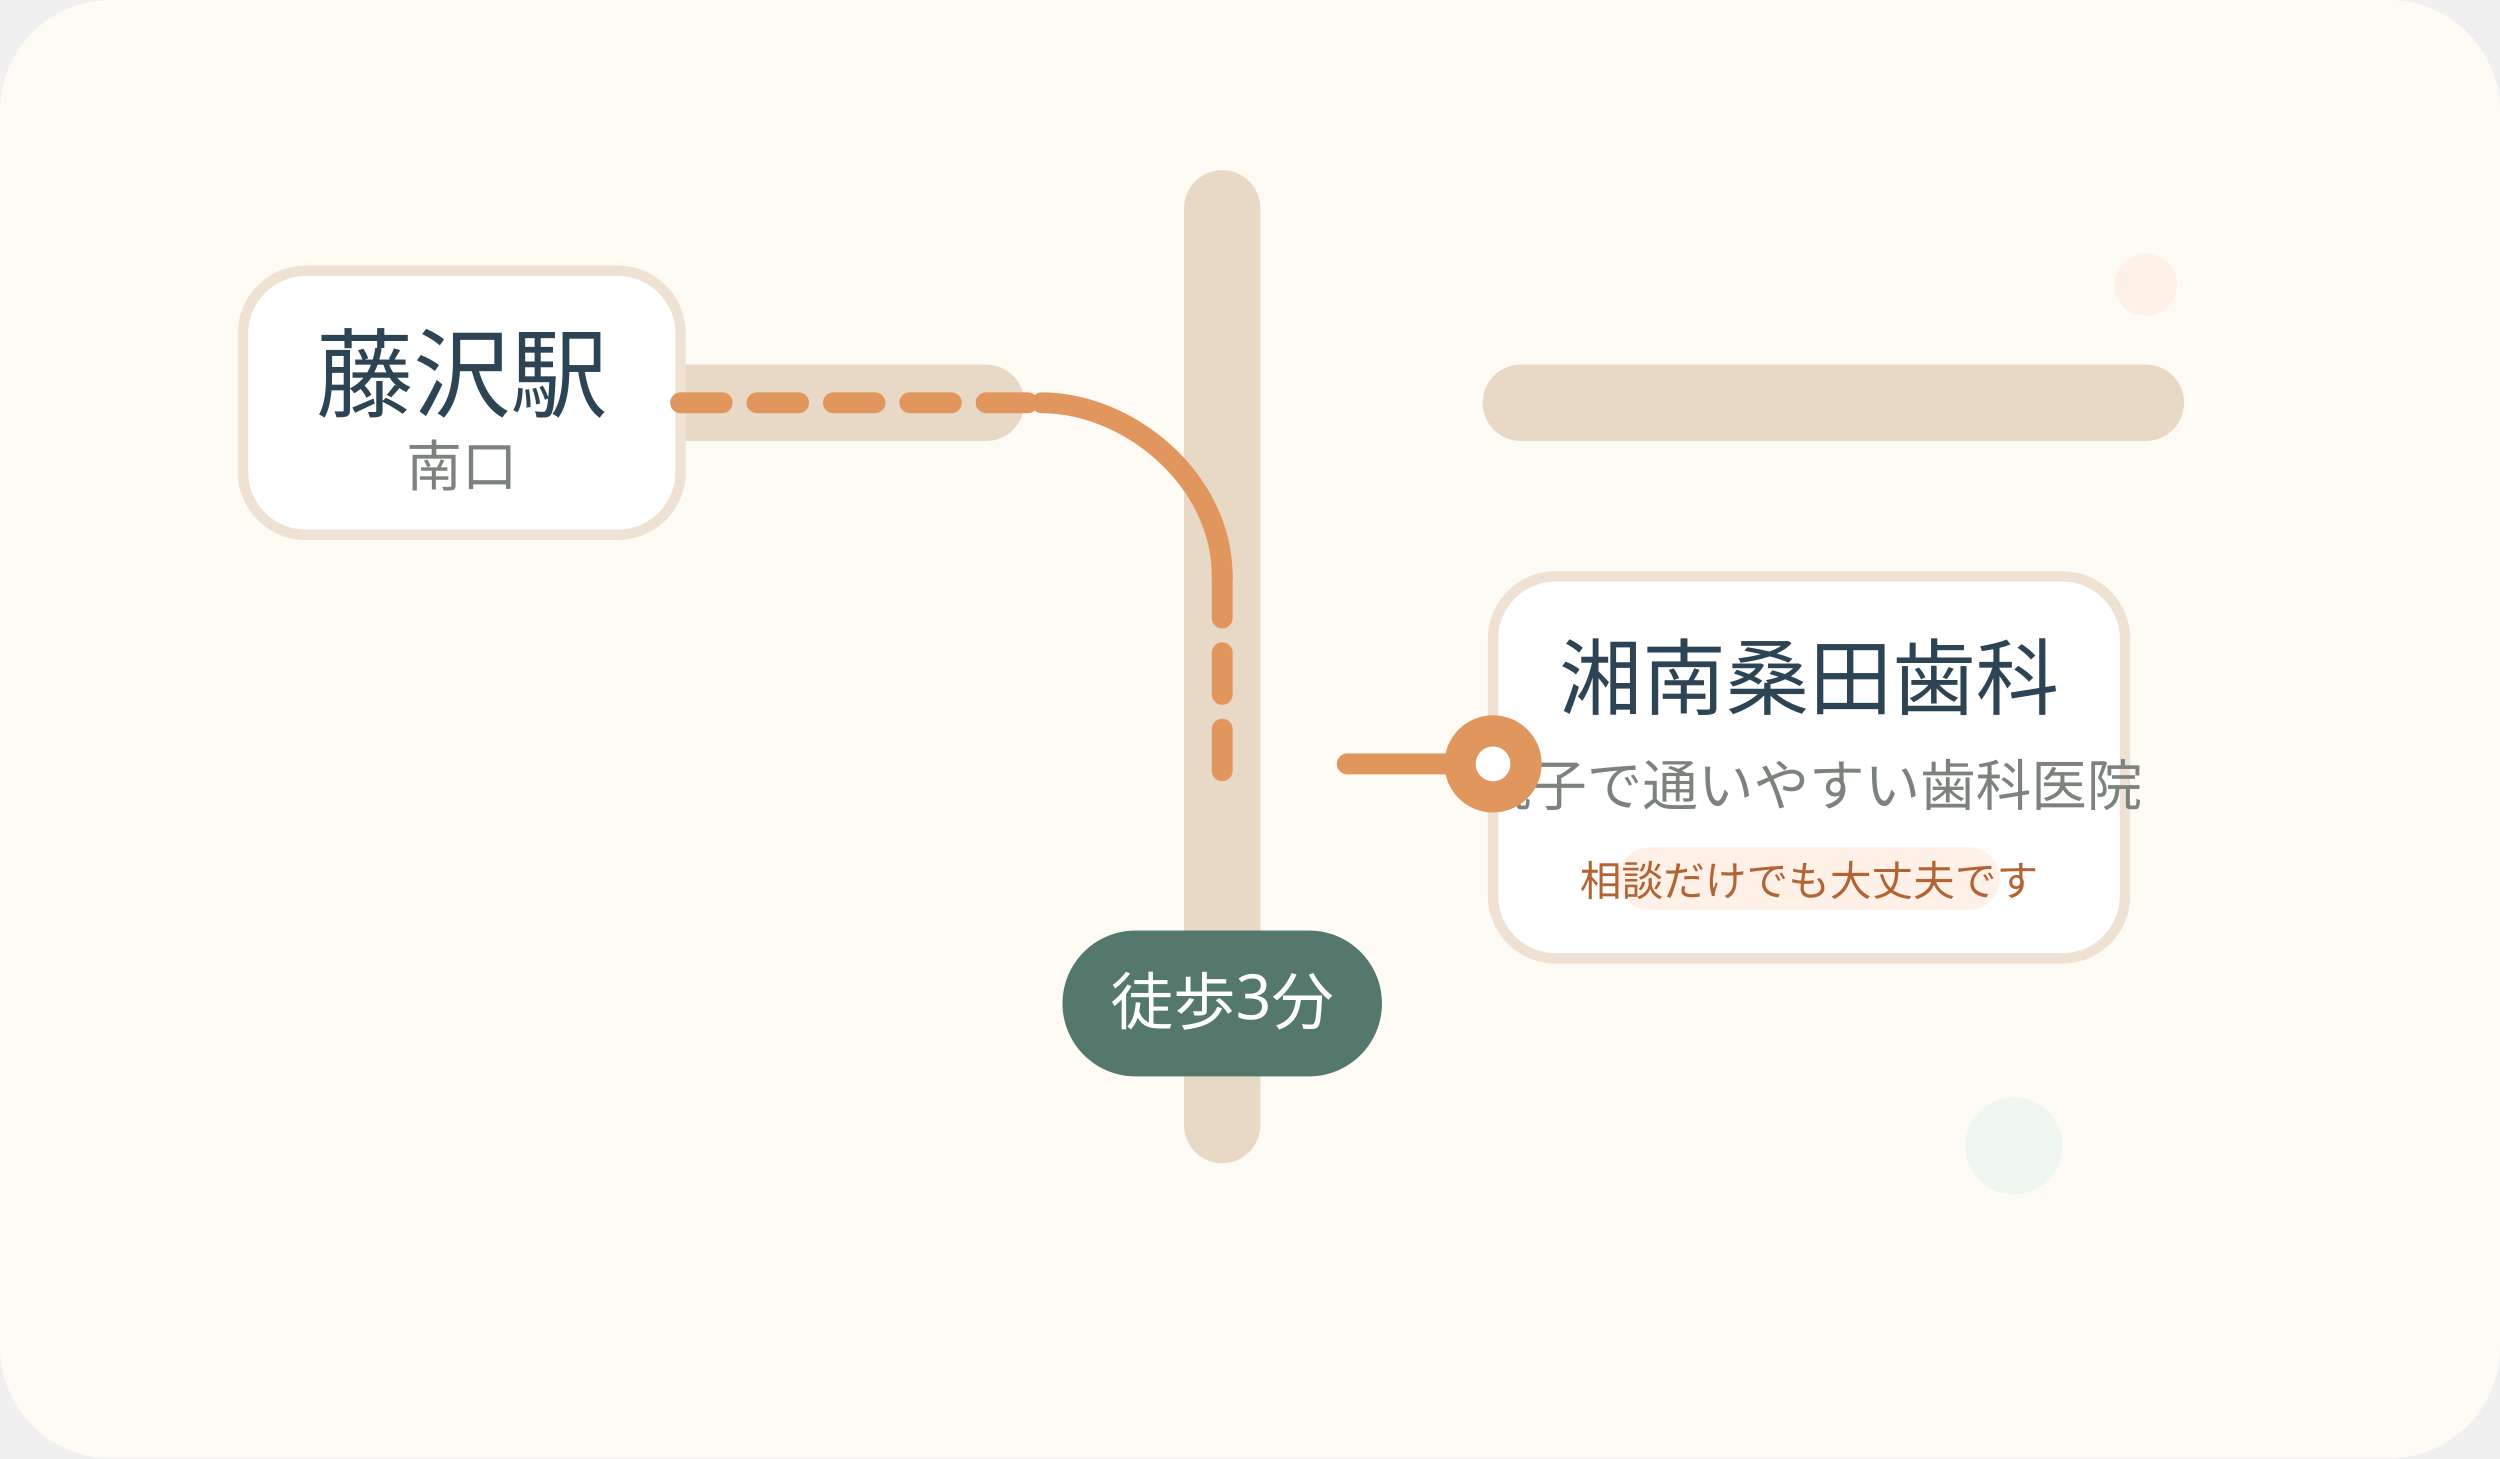
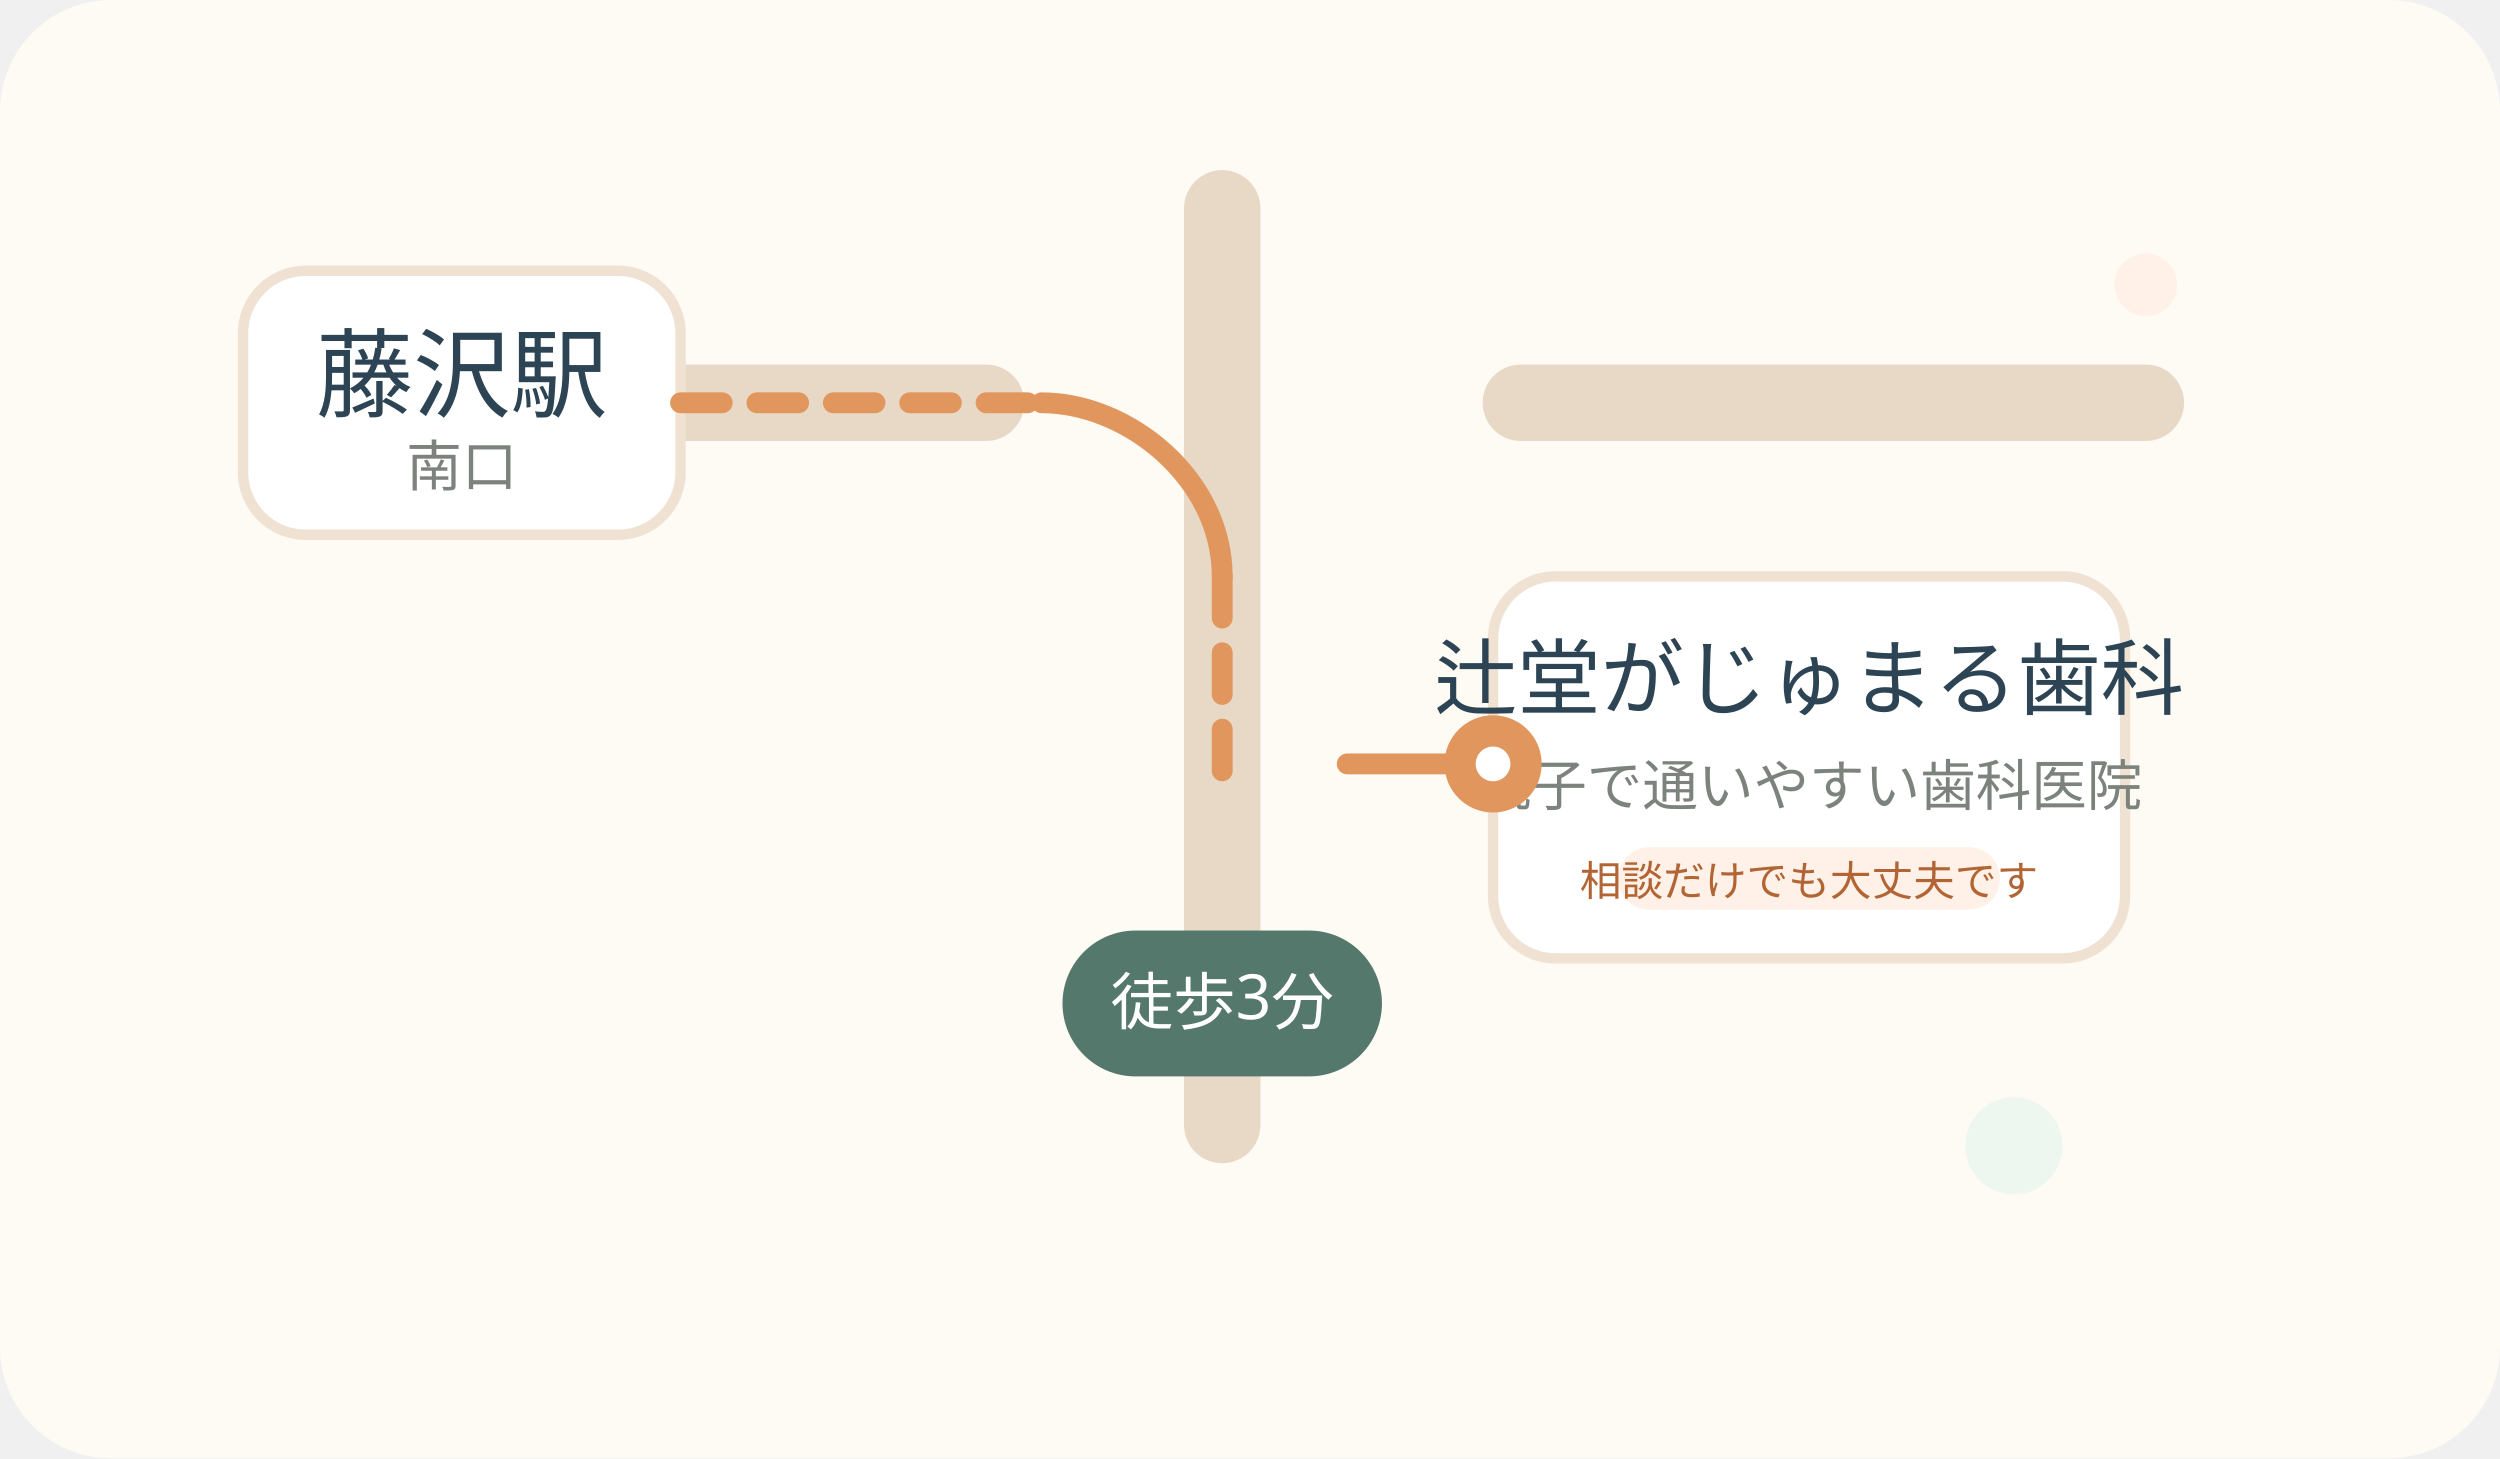
<svg xmlns="http://www.w3.org/2000/svg" width="720" height="420" viewBox="0 0 720 420" fill="none">
  <rect width="720" height="420" rx="32" fill="#FEFAF4" />
  <path d="M92 116H284" stroke="#E8D8C6" stroke-width="22" stroke-linecap="round" />
  <path d="M438 116H618" stroke="#E8D8C6" stroke-width="22" stroke-linecap="round" />
  <path d="M352 60V324" stroke="#E8D8C6" stroke-width="22" stroke-linecap="round" />
  <rect x="306" y="268" width="92" height="42" rx="21" fill="#55786D" />
  <text x="352" y="295" fill="white" font-size="18" text-anchor="middle" font-family="Noto Sans JP, sans-serif">徒歩3分</text>
  <rect x="70" y="78" width="126" height="76" rx="18" fill="white" stroke="#F0E2D3" stroke-width="3" />
  <text x="133" y="118" fill="#2D4454" font-size="28" text-anchor="middle" font-family="Noto Sans JP, sans-serif">藤沢駅</text>
  <text x="133" y="140" fill="#7C837C" font-size="16" text-anchor="middle" font-family="Noto Sans JP, sans-serif">南口</text>
  <path d="M196 116H300" stroke="#E1965D" stroke-width="6" stroke-linecap="round" stroke-dasharray="12 10" />
  <path d="M352 166V222" stroke="#E1965D" stroke-width="6" stroke-linecap="round" stroke-dasharray="12 10" />
  <path d="M300 116C325 116 352 138 352 166" stroke="#E1965D" stroke-width="6" stroke-linecap="round" />
  <g transform="translate(430 166)">
    <path d="M0 18C0 8.059 8.059 0 18 0H164C173.941 0 182 8.059 182 18V92C182 101.941 173.941 110 164 110H18C8.059 110 0 101.941 0 92V18Z" fill="white" stroke="#F0E2D3" stroke-width="3" />
-     <text x="91" y="38" fill="#2D4454" font-size="24" text-anchor="middle" font-family="Noto Sans JP, sans-serif">湘南桑田歯科</text>
+     <text x="91" y="38" fill="#2D4454" font-size="24" text-anchor="middle" font-family="Noto Sans JP, sans-serif">辻堂がじゅまる歯科</text>
    <text x="91" y="66" fill="#7C837C" font-size="16" text-anchor="middle" font-family="Noto Sans JP, sans-serif">親子で通いやすい歯科医院</text>
    <rect x="36" y="78" width="110" height="18" rx="9" fill="#FFF1E7" />
    <text x="91" y="92" fill="#B36434" font-size="12" text-anchor="middle" font-family="Noto Sans JP, sans-serif">相談だけでも大丈夫です</text>
  </g>
  <path d="M430 220H388" stroke="#E1965D" stroke-width="6" stroke-linecap="round" />
  <circle cx="430" cy="220" r="14" fill="#E1965D" />
  <circle cx="430" cy="220" r="5" fill="white" />
  <circle cx="618" cy="82" r="9" fill="#FFF1E7" />
  <circle cx="580" cy="330" r="14" fill="#EEF6F0" />
</svg>
